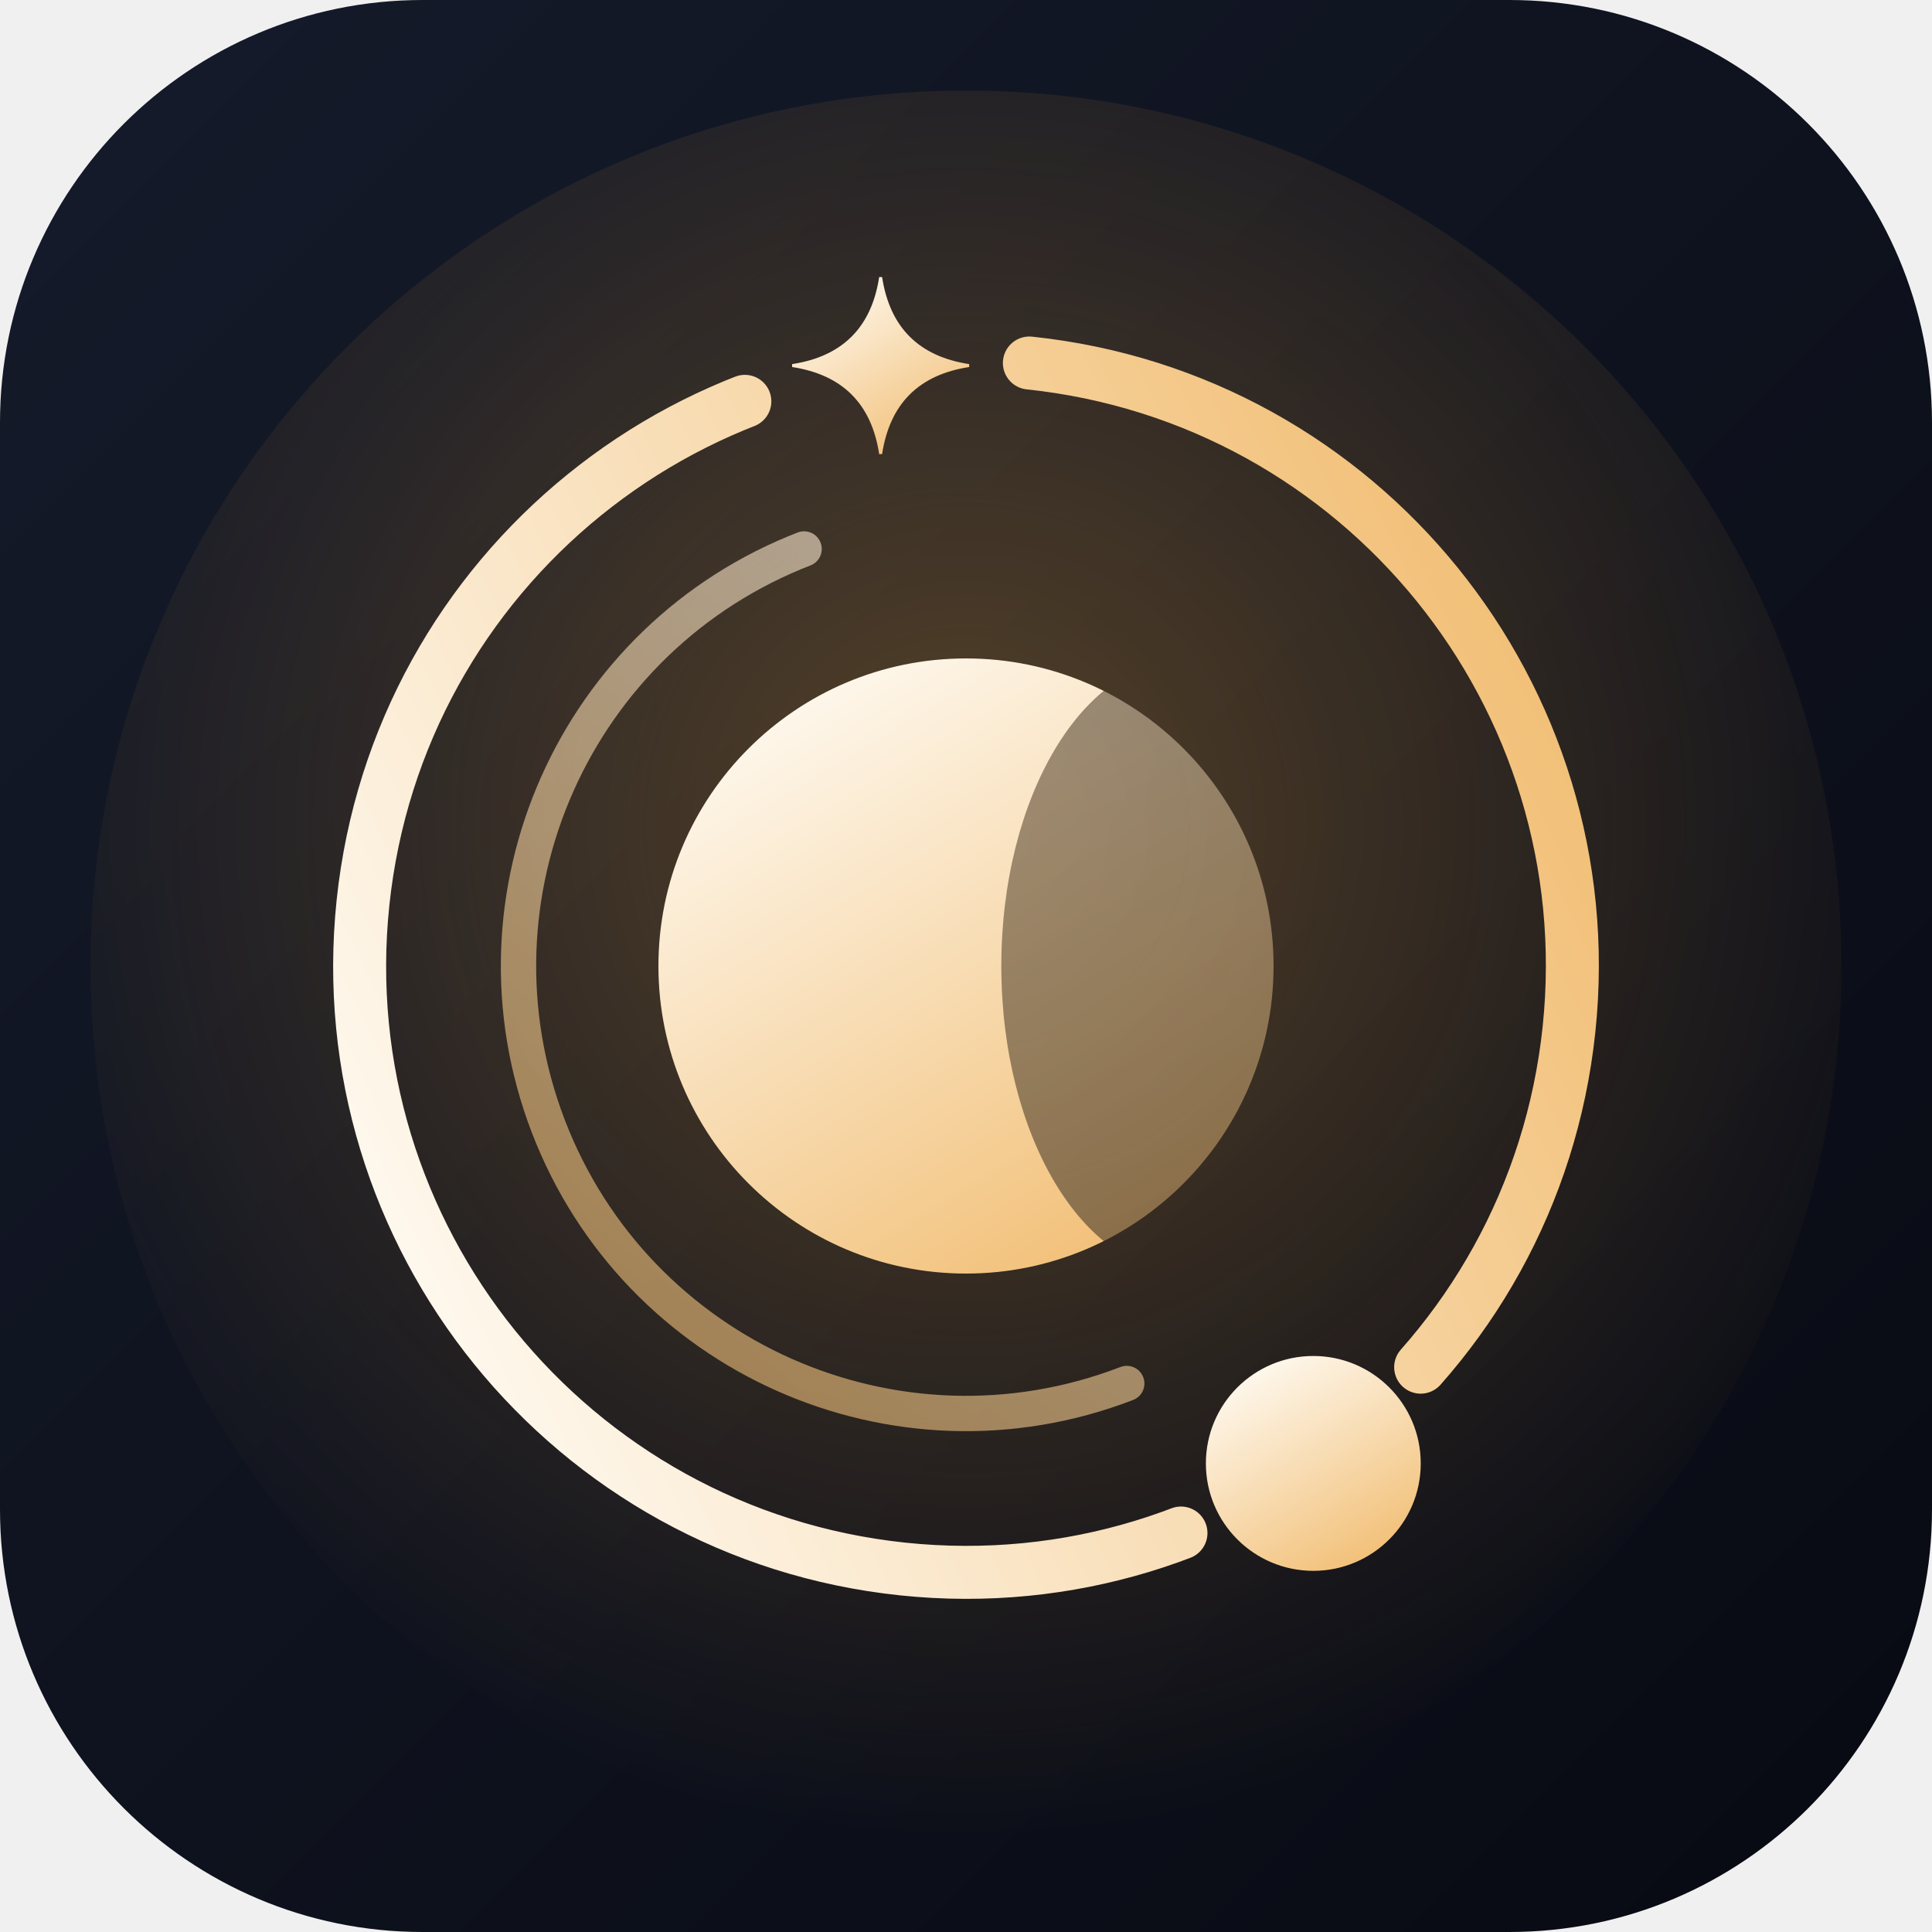
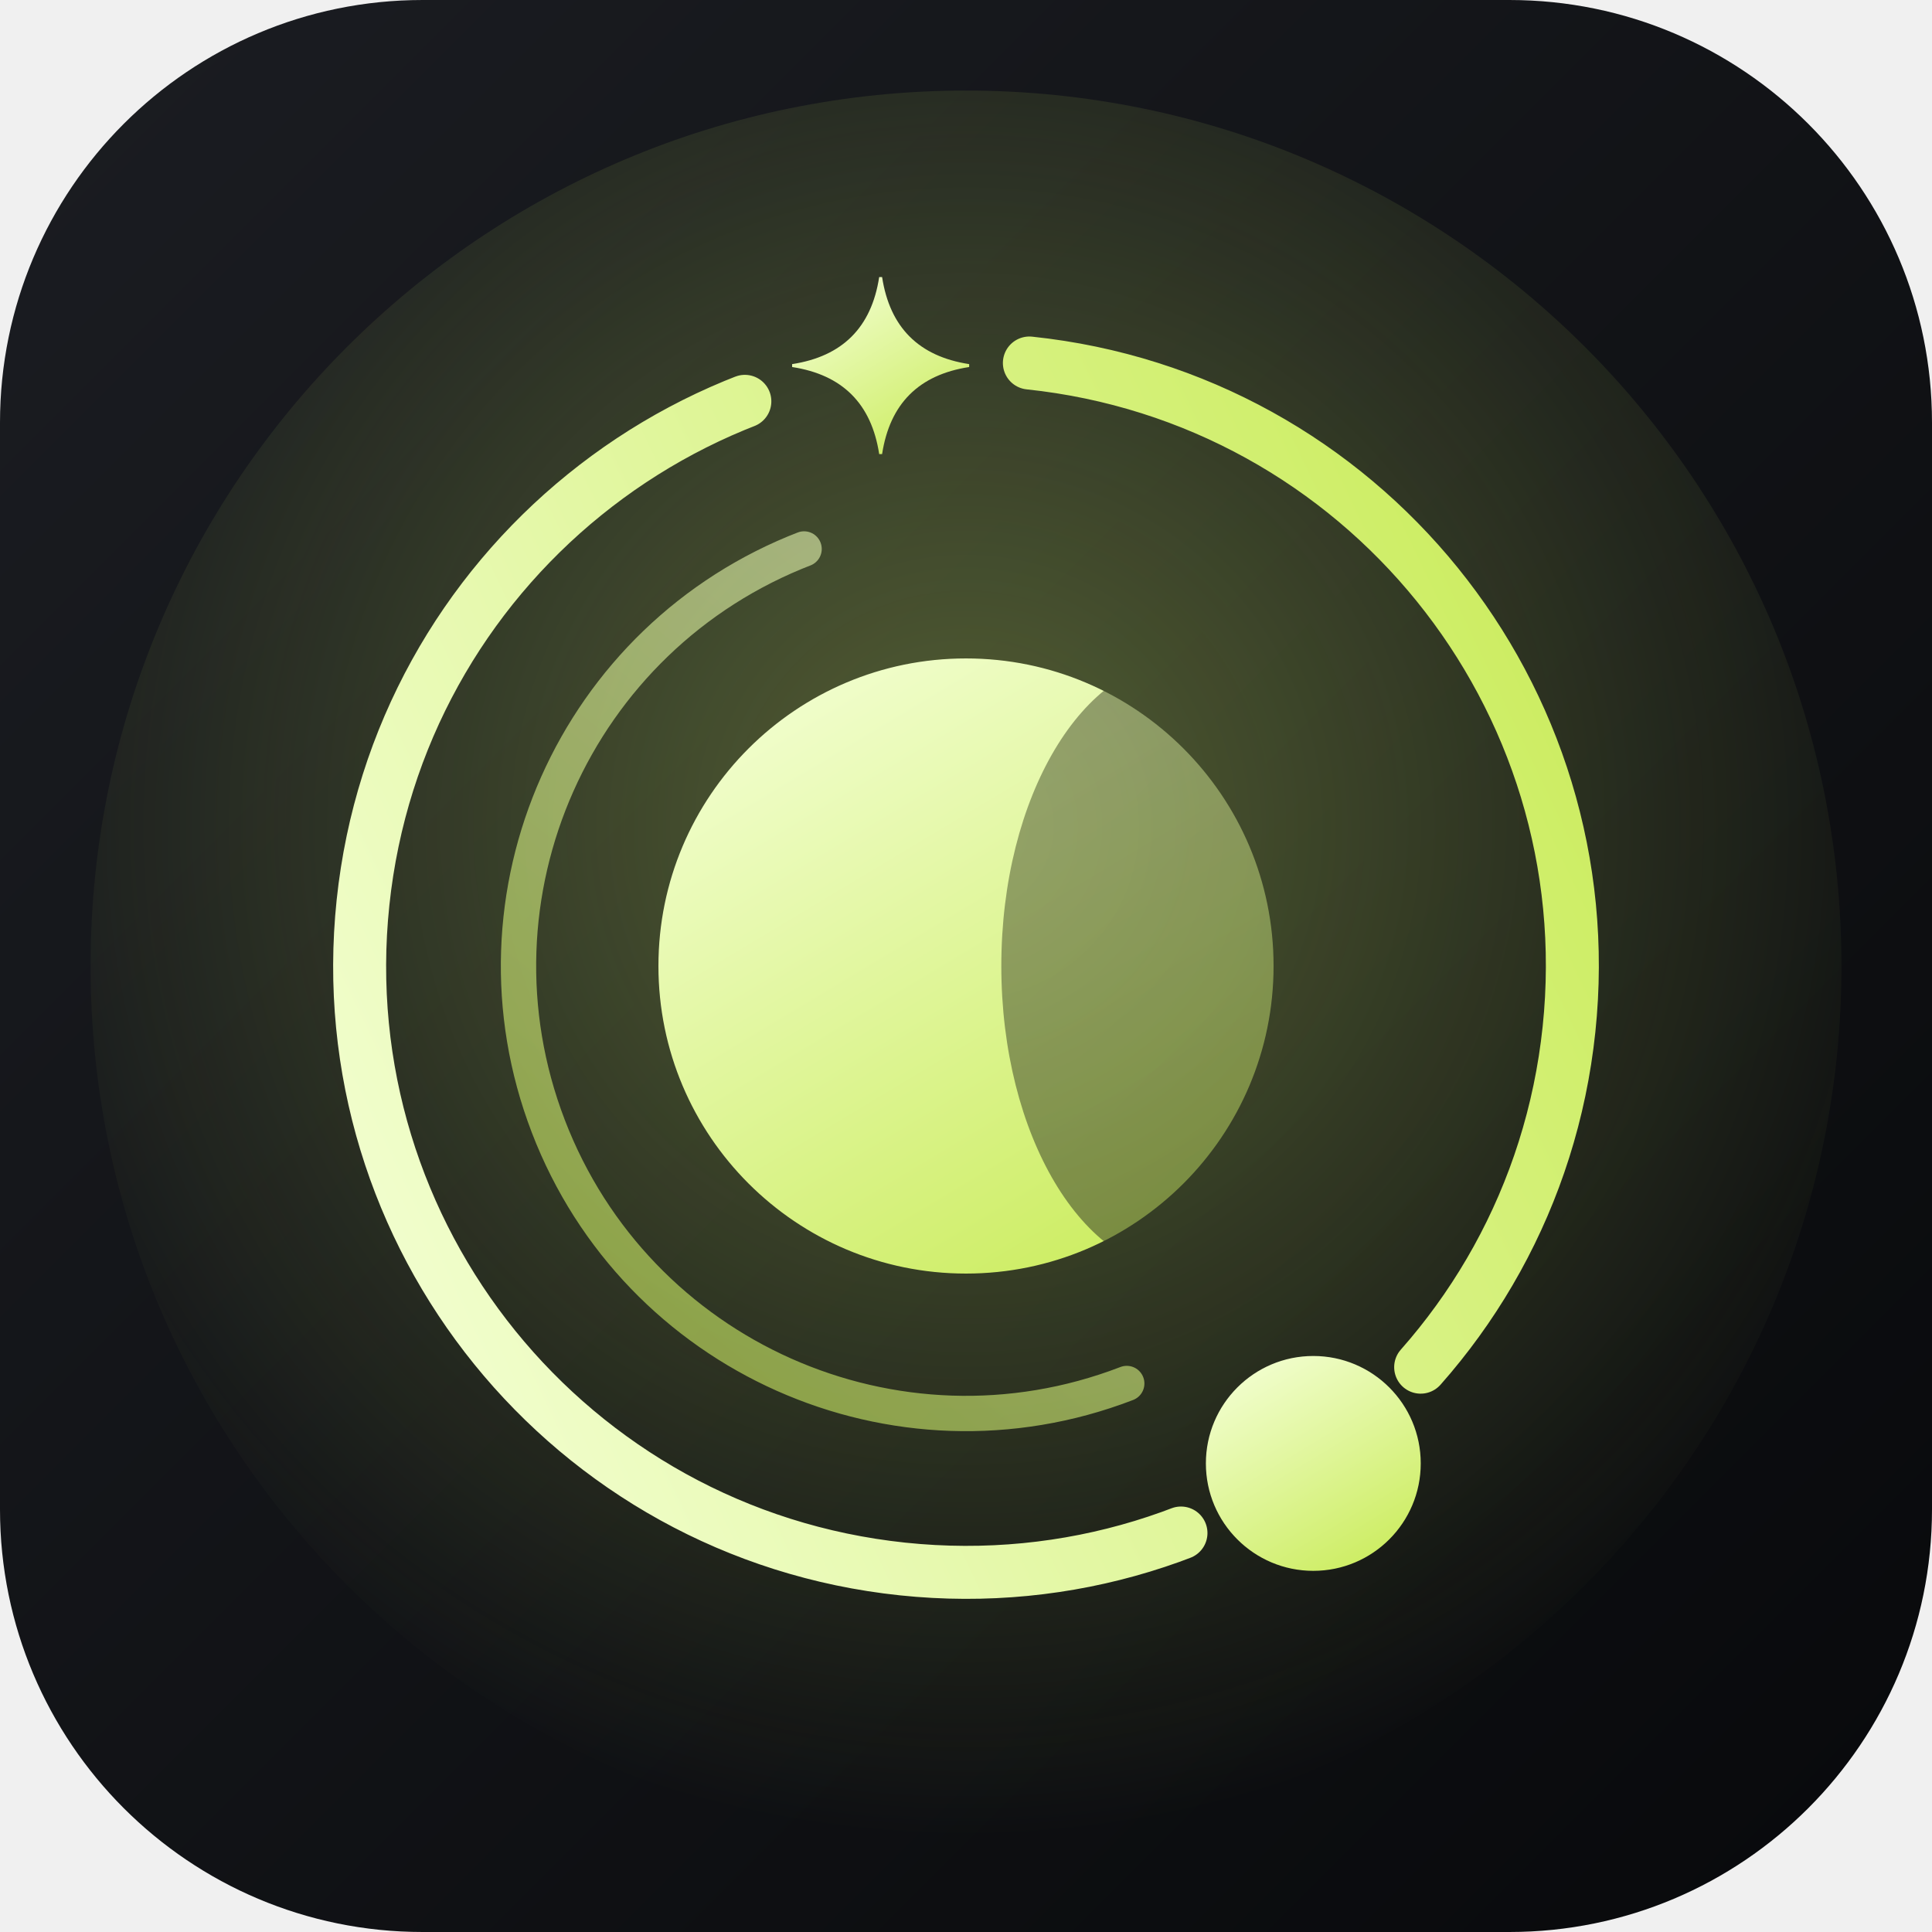
<svg xmlns="http://www.w3.org/2000/svg" viewBox="0 0 512 512" width="512" height="512">
  <defs>
    <linearGradient id="bg" x1="0" y1="0" x2="1" y2="1">
-       <stop offset="0%" stop-color="#151b2b" />
-       <stop offset="100%" stop-color="#080a12" />
+       <stop offset="0%" stop-color="#1b1d22" />
+       <stop offset="100%" stop-color="#08090b" />
    </linearGradient>
    <linearGradient id="ink" x1="0.1" y1="0" x2="0.7" y2="1">
-       <stop offset="0%" stop-color="#fffdf8" />
-       <stop offset="100%" stop-color="#f2c078" />
+       <stop offset="0%" stop-color="#f4ffd6" />
+       <stop offset="100%" stop-color="#cded63" />
    </linearGradient>
    <radialGradient id="glow" cx="50%" cy="42%" r="58%">
-       <stop offset="0%" stop-color="#e9a23b" stop-opacity="0.32" />
-       <stop offset="100%" stop-color="#e9a23b" stop-opacity="0" />
+       <stop offset="0%" stop-color="#d3f36b" stop-opacity="0.34" />
+       <stop offset="100%" stop-color="#d3f36b" stop-opacity="0" />
    </radialGradient>
    <mask id="lit">
      <rect width="512" height="512" fill="white" />
      <ellipse cx="330" cy="256" rx="62" ry="104" fill="black" fill-opacity="0.55" />
    </mask>
  </defs>
  <rect width="512" height="512" rx="112" fill="url(#bg)" />
  <circle cx="256" cy="256" r="232" fill="url(#glow)" />
  <g transform="translate(256 256) scale(0.78) translate(-256 -256)">
    <g fill="url(#ink)" stroke="url(#ink)">
      <g transform="translate(256 256)">
        <circle r="206" fill="none" stroke-width="18" stroke-linecap="round" stroke-dasharray="451 100 645 100" transform="rotate(276)" />
        <circle cx="118" cy="169" r="36" />
      </g>
      <g transform="translate(256 256)" opacity="0.6">
        <circle r="152" fill="none" stroke-width="12" stroke-linecap="round" stroke-dasharray="477 478" transform="rotate(69)" />
      </g>
      <circle cx="256" cy="256" r="104" mask="url(#lit)" />
      <path d="M227 22 Q 231 48 257 52 Q 231 56 227 82 Q 223 56 197 52 Q 223 48 227 22 Z" />
    </g>
  </g>
</svg>
